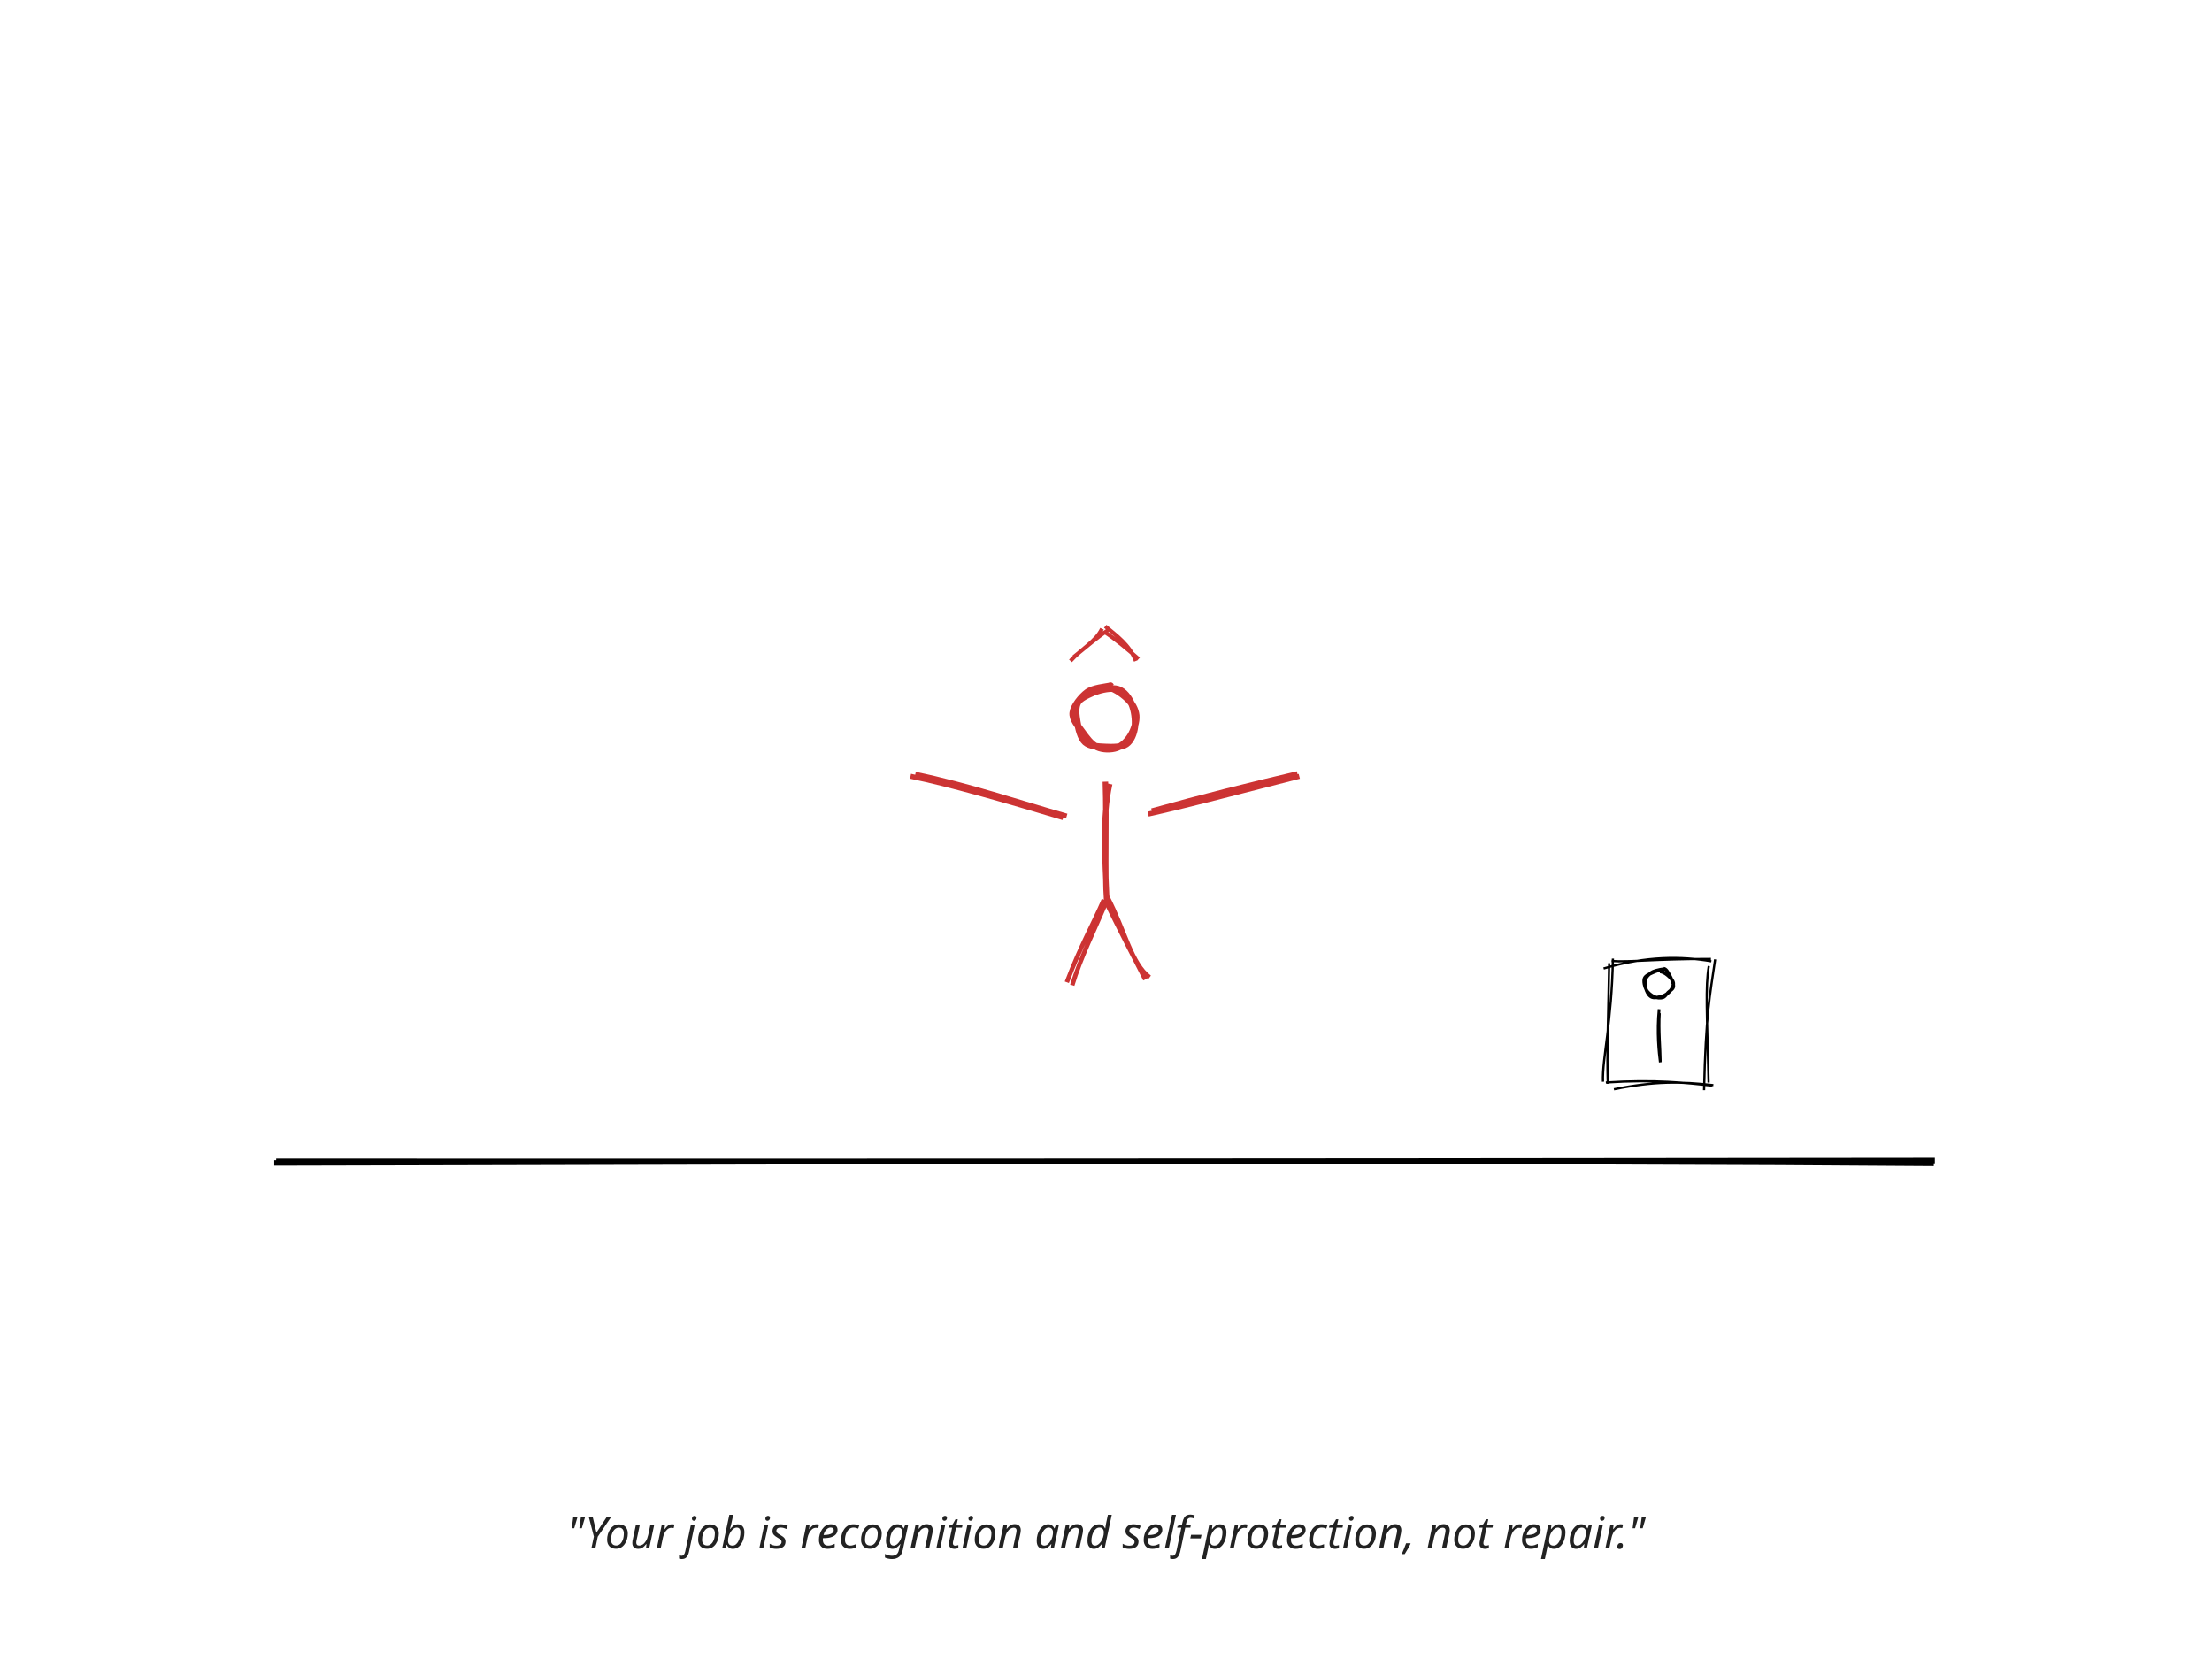
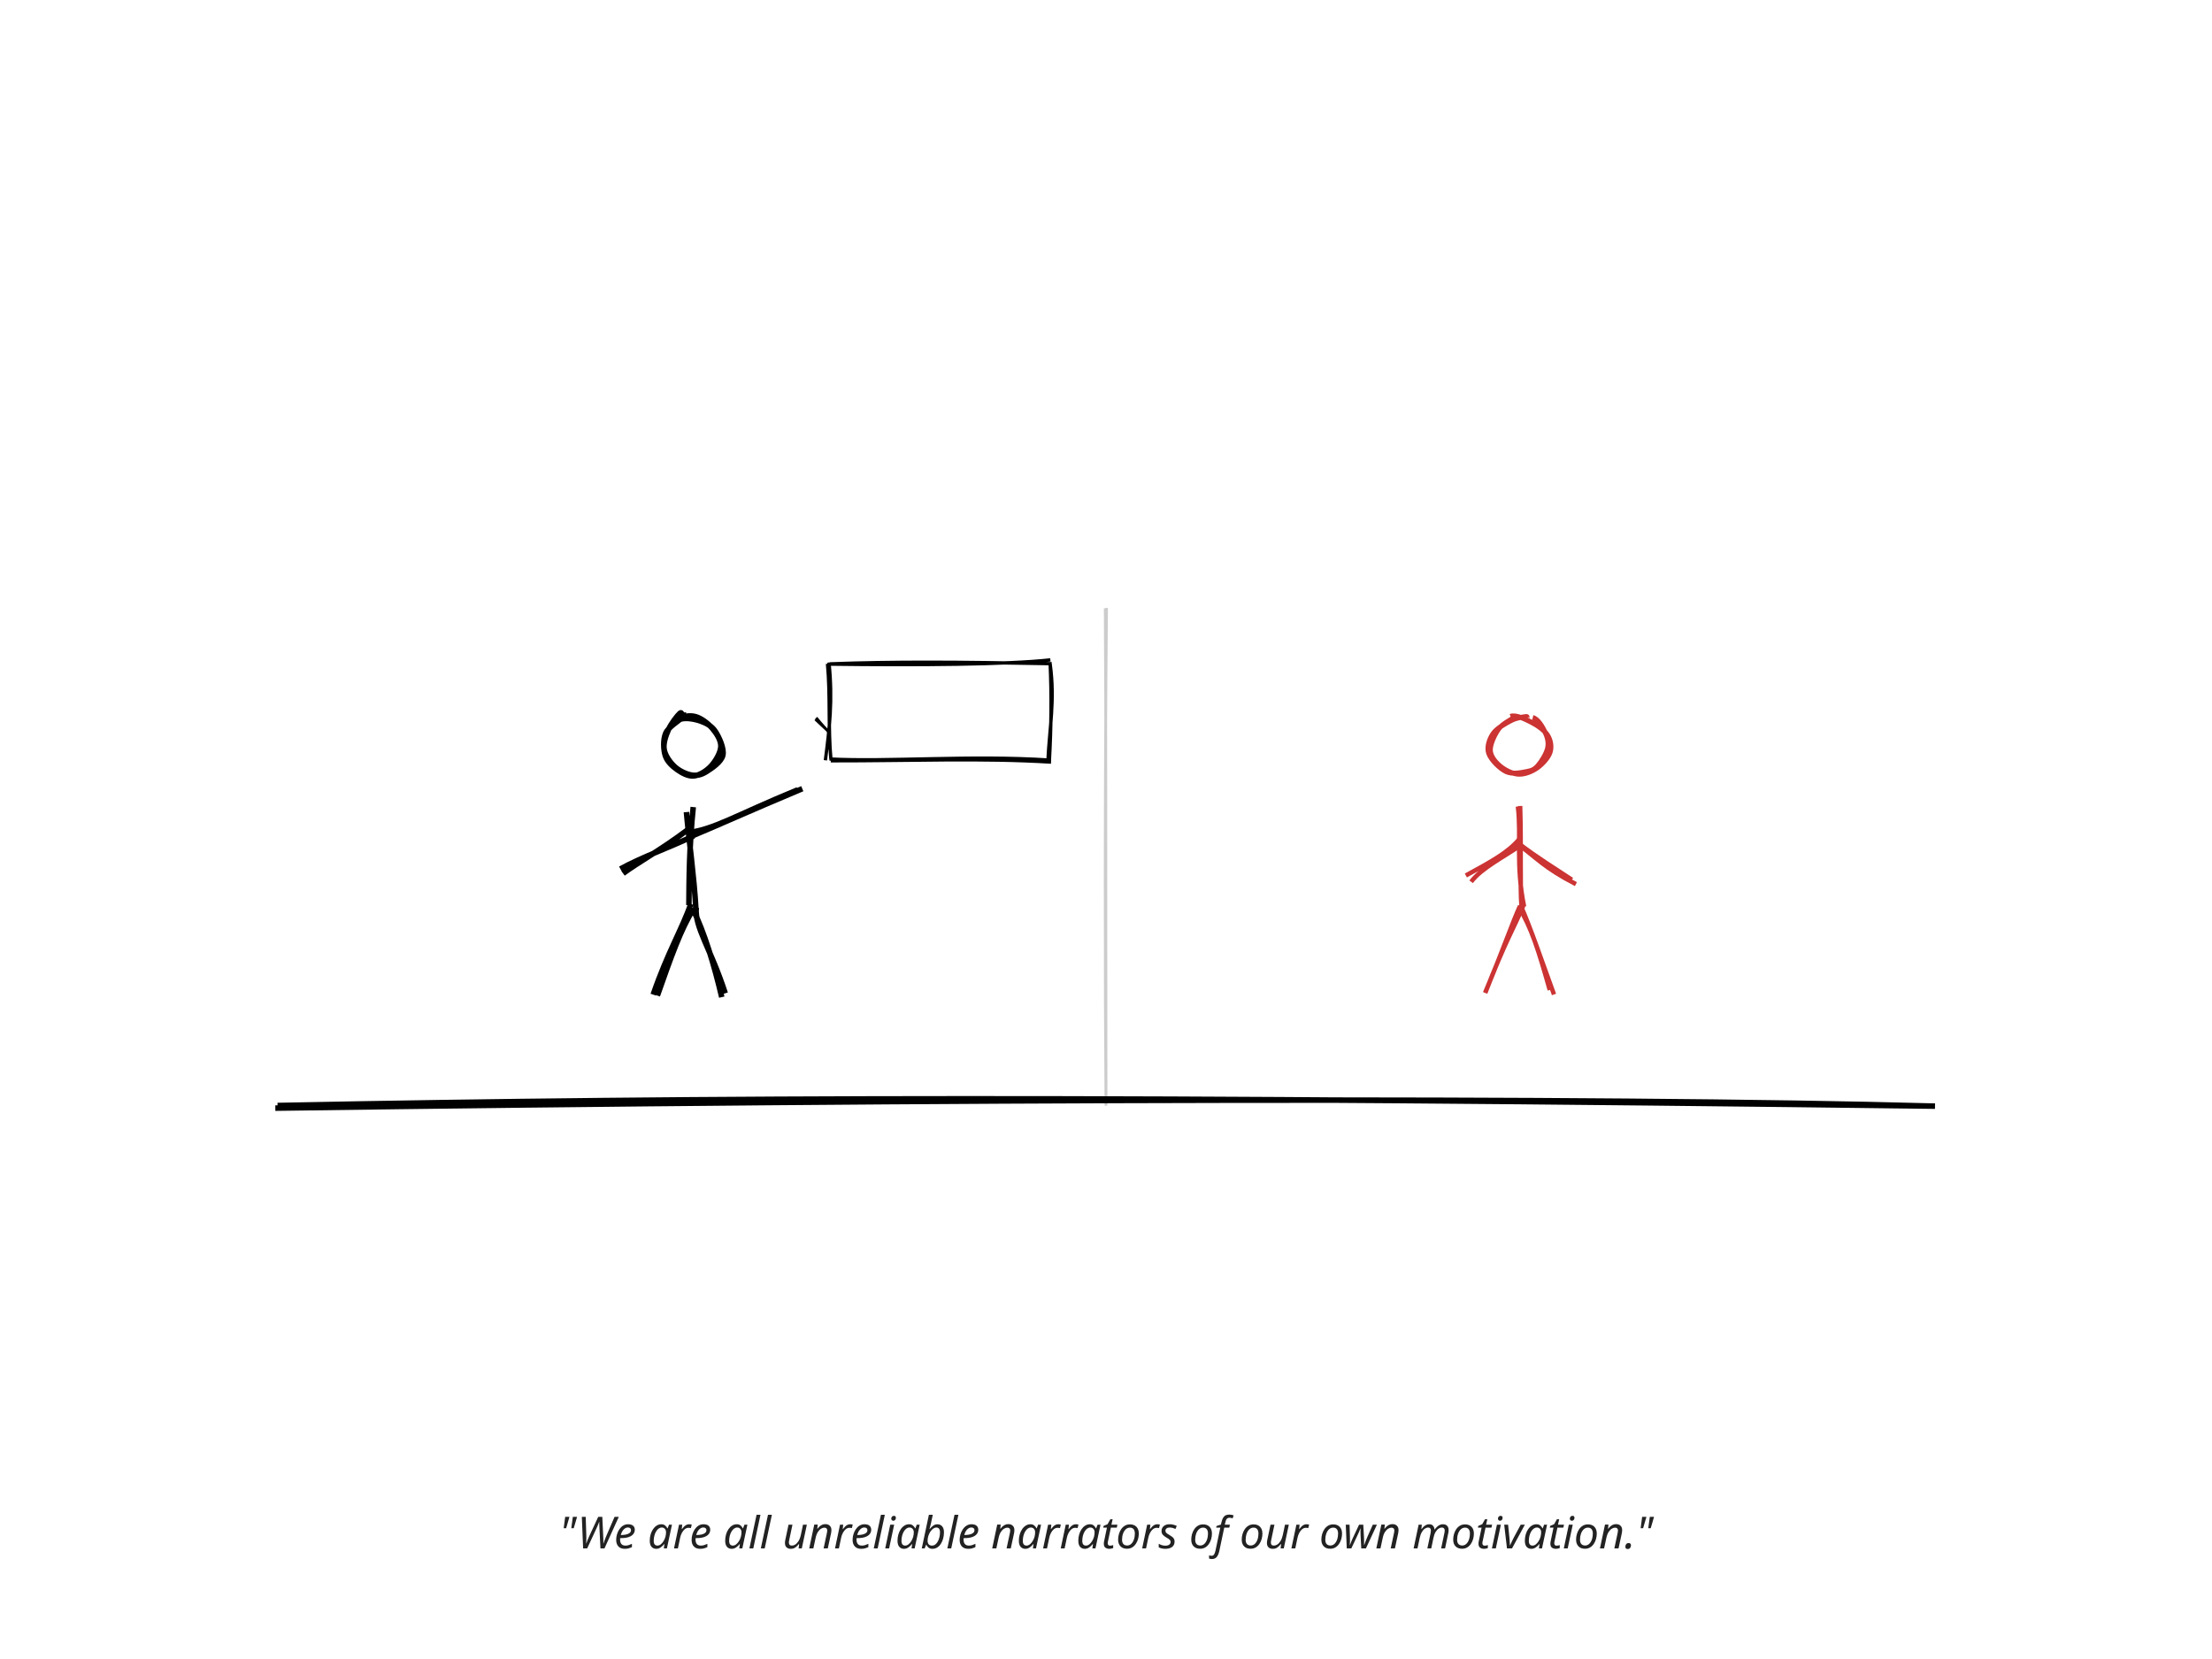
<svg xmlns="http://www.w3.org/2000/svg" width="800" height="600" viewBox="0 0 800 600">
  <rect width="800" height="600" fill="#FFFFFF" />
  <g>
-     <path d="M99.188 420.556 C330.517 419.897, 560.165 419.573, 699.385 420.711 M99.885 419.985 C262.46 420.058, 424.016 420.015, 699.764 419.712" stroke="#000000" stroke-width="2" fill="none" />
+     <path d="M240.888 265.051 C240.888 265.051, 240.888 265.051, 240.888 265.051 M240.888 265.051 C240.888 265.051, 240.888 265.051, 240.888 265.051 M243.918 275.565 C244.957 271.777, 252.405 265.457, 254.781 260.02 M242.933 275.447 C245.905 271.989, 250.173 266.798, 255.248 260.885 M249.012 280.542 C252.61 276.357, 256.298 270.916, 260.016 269.457 M249.825 279.949 C252.372 277.532, 253.541 274.636, 258.845 268.013" stroke="none" stroke-width="1" fill="none" />
+     <path d="M245.446 260.149 C247.245 258.93, 249.527 258.644, 251.555 259.188 C253.583 259.732, 256.088 261.624, 257.613 263.413 C259.139 265.202, 260.772 267.664, 260.709 269.925 C260.646 272.186, 258.852 275.196, 257.237 276.978 C255.622 278.76, 253.062 280.38, 251.019 280.617 C248.975 280.854, 246.709 279.621, 244.976 278.4 C243.243 277.178, 241.322 275.489, 240.619 273.289 C239.916 271.089, 239.775 267.465, 240.757 265.201 C241.738 262.938, 245.332 260.804, 246.507 259.709 C247.682 258.614, 247.589 258.523, 247.807 258.633 M246.148 260.102 C247.993 259.463, 251.247 260.038, 253.345 260.783 C255.442 261.528, 257.387 262.513, 258.735 264.572 C260.083 266.631, 261.966 270.727, 261.434 273.138 C260.903 275.549, 257.429 277.842, 255.545 279.038 C253.661 280.234, 252.067 280.618, 250.132 280.314 C248.196 280.01, 245.592 278.765, 243.934 277.214 C242.277 275.663, 240.549 273.23, 240.186 271.007 C239.823 268.783, 240.799 266.05, 241.756 263.872 C242.714 261.693, 245.098 258.644, 245.931 257.936 C246.763 257.228, 246.435 259.05, 246.752 259.624" stroke="#000000" stroke-width="2" fill="none" />
  </g>
  <g>
-     <path d="M389.793 254.041 C389.793 254.041, 389.793 254.041, 389.793 254.041 M389.793 254.041 C389.793 254.041, 389.793 254.041, 389.793 254.041 M393.271 265.194 C394.776 263.124, 397.453 258.48, 406.531 250.149 M392.393 266.867 C396.941 261.133, 400.078 256.313, 405.071 250.01 M401.732 269.394 C404.717 266.922, 408.688 262.508, 410.115 260.856 M402.222 269.924 C403.657 267.669, 405.367 265.598, 411.262 260.176" stroke="none" stroke-width="1.2" fill="none" />
-     <path d="M395.968 250.315 C398.137 249.368, 402.166 248.582, 404.384 249.294 C406.601 250.005, 408.265 252.316, 409.273 254.584 C410.28 256.852, 410.75 260.482, 410.429 262.901 C410.108 265.32, 409.105 267.888, 407.348 269.098 C405.59 270.308, 402.365 270.271, 399.886 270.16 C397.407 270.05, 394.19 269.953, 392.475 268.436 C390.761 266.92, 390.015 263.499, 389.599 261.063 C389.183 258.628, 388.751 255.718, 389.981 253.824 C391.211 251.93, 395.723 250.475, 396.98 249.701 C398.237 248.928, 397.56 249.067, 397.522 249.18 M399.881 248.508 C402.348 248.392, 405.757 250.893, 407.595 252.596 C409.432 254.298, 410.68 256.502, 410.905 258.724 C411.129 260.946, 410.104 263.975, 408.94 265.927 C407.776 267.879, 405.945 269.727, 403.922 270.436 C401.898 271.145, 398.888 271.151, 396.8 270.181 C394.711 269.211, 392.857 266.687, 391.389 264.615 C389.922 262.542, 387.696 260.117, 387.996 257.743 C388.296 255.37, 390.982 251.979, 393.187 250.373 C395.392 248.767, 399.993 248.408, 401.225 248.108 C402.457 247.808, 400.574 248.1, 400.579 248.571" stroke="#CC3333" stroke-width="2.4" fill="none" />
+     <path d="M248.257 293.7 C249.154 304.002, 251.032 316.877, 251.696 328.956 M250.724 291.886 C249.228 306.335, 249.228 318.376, 249.151 327.34" stroke="#000000" stroke-width="2" fill="none" />
  </g>
  <g>
-     <path d="M401.331 283.505 C398.603 295.891, 399.623 309.453, 400.269 325.424 M399.774 282.701 C400.284 298.426, 399.496 315.537, 400.245 325.675" stroke="#CC3333" stroke-width="2" fill="none" />
+     <path d="M249.841 326.921 C246.844 335.72, 241.514 344.354, 236.23 359.719 M250.8 328.709 C246.156 336.149, 242.663 346.123, 237.744 360.073" stroke="#000000" stroke-width="2" fill="none" />
  </g>
  <g>
-     <path d="M400.514 325.259 C395.966 335.982, 390.729 346.514, 387.795 356.312 M399.217 325.379 C395.152 334.712, 390.938 341.806, 385.825 355.247" stroke="#CC3333" stroke-width="1.6" fill="none" />
+     <path d="M251.79 328.286 C251.226 335.349, 256.99 342.954, 262.292 359.238 M250.418 328.347 C254.861 337.539, 258.285 348.91, 261.035 360.63" stroke="#000000" stroke-width="2" fill="none" />
  </g>
  <g>
-     <path d="M400.469 324.286 C406.956 336.785, 409.153 348.522, 415.766 353.472 M399.881 325.974 C404.97 336.287, 410.462 347.074, 414.177 354.235" stroke="#CC3333" stroke-width="1.6" fill="none" />
+     <path d="M248.328 301.216 C258.292 300.049, 265.487 295.122, 288.512 285.652 M249.962 302.473 C259.556 298.502, 269.677 293.85, 290.16 285.245" stroke="#000000" stroke-width="2" fill="none" />
  </g>
  <g>
-     <path d="M385.786 295.153 C369.108 290.412, 349.855 283.895, 331.025 280.033 M384.522 295.714 C363.905 289.502, 342.92 283.479, 329.306 280.738" stroke="#CC3333" stroke-width="1.8" fill="none" />
+     <path d="M248.548 300.23 C239.201 307.27, 230.26 312.195, 225.347 315.893 M250.897 302.298 C241.813 306.669, 232.556 309.79, 224.376 314.261" stroke="#000000" stroke-width="2" fill="none" />
  </g>
  <g>
-     <path d="M416.583 293.232 C434.87 288.125, 452.18 283.824, 469.226 279.82 M415.251 294.426 C429.203 291.318, 441.58 287.999, 469.909 280.764" stroke="#CC3333" stroke-width="1.8" fill="none" />
+     <path d="M299.531 240.189 C331.941 240.619, 364.404 240.361, 379.883 238.657 M300.149 240.096 C323.179 239.246, 346.447 239.393, 380.345 240.027 M379.818 240.257 C381.601 253.282, 379.556 263.304, 378.979 275.403 M379.807 239.973 C380.293 250.97, 380.241 262.366, 379.491 275.725 M379.689 274.904 C351.451 273.018, 321.14 275.614, 300.004 274.497 M380.123 275.628 C354.92 274.072, 329.735 275.194, 300.453 275.152 M298.51 274.968 C299.989 263.377, 301.226 253.426, 299.814 239.609 M300.514 274.634 C299.45 263.45, 300.361 251.842, 299.272 240.064" stroke="#000000" stroke-width="1.2" fill="none" />
  </g>
  <g>
-     <path d="M387.159 239.014 C391.077 234.639, 396.378 232.002, 398.539 227.382 M388.323 237.601 C392.858 233.97, 396.622 230.624, 400.716 227.895" stroke="#CC3333" stroke-width="1.4" fill="none" />
+     <path d="M295.186 259.592 C296.931 261.777, 298.802 263.789, 299.663 264.66 M294.905 260.115 C296.902 262.032, 298.932 263.792, 300.053 265.067" stroke="#000000" stroke-width="1" fill="none" />
  </g>
  <g>
-     <path d="M399.726 226.499 C403.689 229.822, 408.52 233.145, 410.775 239.052 M399.5 228.583 C403.202 230.947, 408.311 235.183, 411.789 238.33" stroke="#CC3333" stroke-width="1.4" fill="none" />
+     <path d="M541.608 264.111 C541.608 264.111, 541.608 264.111, 541.608 264.111 M541.608 264.111 C541.608 264.111, 541.608 264.111, 541.608 264.111 M542.847 274.856 C544.486 269.328, 548.221 266.815, 554.612 262.683 M542.453 275.179 C545.756 270.985, 547.914 267.02, 554.269 260.797 M548.596 279.834 C550.29 273.695, 556.02 270.308, 559.28 264.508 M547.819 279.872 C549.665 275.459, 554.51 271.134, 559.091 265.947" stroke="none" stroke-width="0.9" fill="none" />
+     <path d="M546.306 259.091 C548.186 258.391, 551.545 260.046, 553.777 261.18 C556.009 262.314, 558.561 264.081, 559.7 265.895 C560.839 267.709, 561.248 270.087, 560.613 272.062 C559.977 274.037, 557.794 276.423, 555.886 277.745 C553.979 279.066, 551.4 280.107, 549.169 279.989 C546.939 279.872, 544.198 278.474, 542.502 277.04 C540.806 275.605, 539.094 273.59, 538.993 271.381 C538.891 269.171, 540.545 265.713, 541.894 263.782 C543.243 261.85, 546.162 260.49, 547.087 259.792 C548.013 259.094, 547.453 259.54, 547.447 259.596 M554.341 259.514 C556.205 259.993, 557.802 262.776, 558.703 264.6 C559.603 266.424, 560.162 268.408, 559.746 270.458 C559.33 272.509, 557.488 275.466, 556.209 276.901 C554.931 278.336, 553.995 278.711, 552.074 279.069 C550.152 279.427, 546.955 280.147, 544.679 279.047 C542.403 277.948, 539.204 274.753, 538.42 272.47 C537.636 270.187, 538.625 267.331, 539.976 265.349 C541.328 263.366, 544.549 261.605, 546.529 260.576 C548.509 259.547, 550.933 259.287, 551.858 259.173 C552.783 259.059, 551.861 259.618, 552.081 259.893" stroke="#CC3333" stroke-width="1.8" fill="none" />
  </g>
  <g>
-     <path d="M597.013 352.024 C597.013 352.024, 597.013 352.024, 597.013 352.024 M597.013 352.024 C597.013 352.024, 597.013 352.024, 597.013 352.024 M596.785 359.793 C598.216 358.464, 600.198 356.602, 603.051 353.3 M596.626 359.806 C598.878 357.168, 601.34 354.539, 602.589 353.23" stroke="none" stroke-width="0.6" fill="none" />
-     <path d="M600.354 351.359 C601.357 351.456, 602.411 352.113, 603.218 352.799 C604.025 353.485, 605.06 354.548, 605.195 355.477 C605.331 356.407, 604.685 357.58, 604.032 358.377 C603.379 359.174, 602.359 359.879, 601.277 360.26 C600.195 360.642, 598.505 360.997, 597.54 360.664 C596.575 360.332, 595.906 359.305, 595.487 358.263 C595.068 357.222, 594.73 355.504, 595.026 354.417 C595.321 353.33, 596.363 352.366, 597.258 351.743 C598.153 351.12, 599.729 350.851, 600.396 350.681 C601.062 350.511, 601.201 350.514, 601.256 350.724 M601.69 350.303 C602.573 350.387, 603.182 351.519, 603.772 352.592 C604.362 353.665, 605.309 355.687, 605.232 356.74 C605.155 357.794, 603.957 358.242, 603.309 358.912 C602.662 359.581, 602.193 360.498, 601.348 360.757 C600.502 361.016, 599.23 360.931, 598.238 360.467 C597.246 360.003, 595.979 359.077, 595.395 357.973 C594.811 356.87, 594.336 354.889, 594.734 353.845 C595.131 352.802, 596.63 352.273, 597.779 351.714 C598.927 351.155, 601.074 350.55, 601.625 350.492 C602.175 350.435, 601.237 351.123, 601.08 351.368" stroke="#000000" stroke-width="1.2" fill="none" />
+     <path d="M548.968 291.671 C550.257 302.415, 548.128 312.703, 551.204 327.903 M549.785 291.49 C550.237 306.603, 549.689 320.622, 550.284 328.014" stroke="#CC3333" stroke-width="1.6" fill="none" />
  </g>
  <g>
-     <path d="M600.053 364.98 C599.198 373.322, 600.037 380.879, 600.477 384.209 M600.146 366.42 C599.751 372.615, 600.436 379.25, 600.47 383.814" stroke="#000000" stroke-width="1" fill="none" />
+     <path d="M550.932 327.522 C547.732 335.134, 544.212 340.827, 537.164 359.122 M549.758 327.634 C546.882 333.794, 544.273 341.981, 537.099 359.058" stroke="#CC3333" stroke-width="1.6" fill="none" />
  </g>
  <g>
-     <path d="M579.968 350.27 C595.633 345.676, 608.167 345.822, 618.936 347.669 M582.828 347.555 C589.305 348.06, 598.244 346.795, 618.774 346.819 M620.305 346.971 C618.413 360.067, 616.905 366.9, 616.298 394.284 M618.002 349.397 C616.724 356.804, 617.369 366.898, 617.935 391.533 M619.656 392.463 C607.81 391.113, 598.366 390.994, 583.705 393.958 M619.194 392.634 C609.885 391.674, 598.857 390.323, 580.775 391.501 M579.741 391.223 C579.465 382.485, 582.911 370.011, 583.338 346.691 M581.472 391.984 C581.098 380.404, 581.634 368.401, 581.977 348.352" stroke="#000000" stroke-width="0.8" fill="none" />
+     <path d="M549.224 327.91 C553.911 335.602, 556.457 343.763, 560.49 358.043 M549.908 327.292 C553.751 336.081, 557.225 346.488, 562.027 359.663" stroke="#CC3333" stroke-width="1.6" fill="none" />
  </g>
-   <text x="400" y="560" text-anchor="middle" font-family="sans-serif" font-size="16" fill="#222" font-style="italic">"Your job is recognition and self-protection, not repair."</text>
+   <g>
+     <path d="M549.346 303.622 C545.388 308.28, 539.718 311.421, 530.149 316.63 M550.584 305.279 C544.028 309.888, 535.774 313.928, 532.055 318.912" stroke="#CC3333" stroke-width="1.6" fill="none" />
+   </g>
+   <g>
+     <path d="M548.439 304.922 C556.017 310.386, 558.26 313.733, 569.952 319.755 M549.328 305.125 C556.231 310.388, 562.019 313.851, 568.488 318.165" stroke="#CC3333" stroke-width="1.6" fill="none" />
+   </g>
+   <g>
+     <path d="M400.204 219.869 C399.542 287.58, 399.625 356.32, 399.988 399.873 M399.725 220.031 C400.048 262.529, 399.877 305.384, 400.007 399.647" stroke="#ccc" stroke-width="1" fill="none" />
+   </g>
+   <g>
+     <path d="M99.578 400.771 C339.13 397.338, 579.159 396.778, 699.047 400.037 M100.376 399.828 C255.155 396.744, 409.142 396.358, 699.818 400.048" stroke="#000000" stroke-width="2" fill="none" />
+   </g>
+   <text x="400" y="560" text-anchor="middle" font-family="sans-serif" font-size="16" fill="#222" font-style="italic">"We are all unreliable narrators of our own motivation."</text>
</svg>
